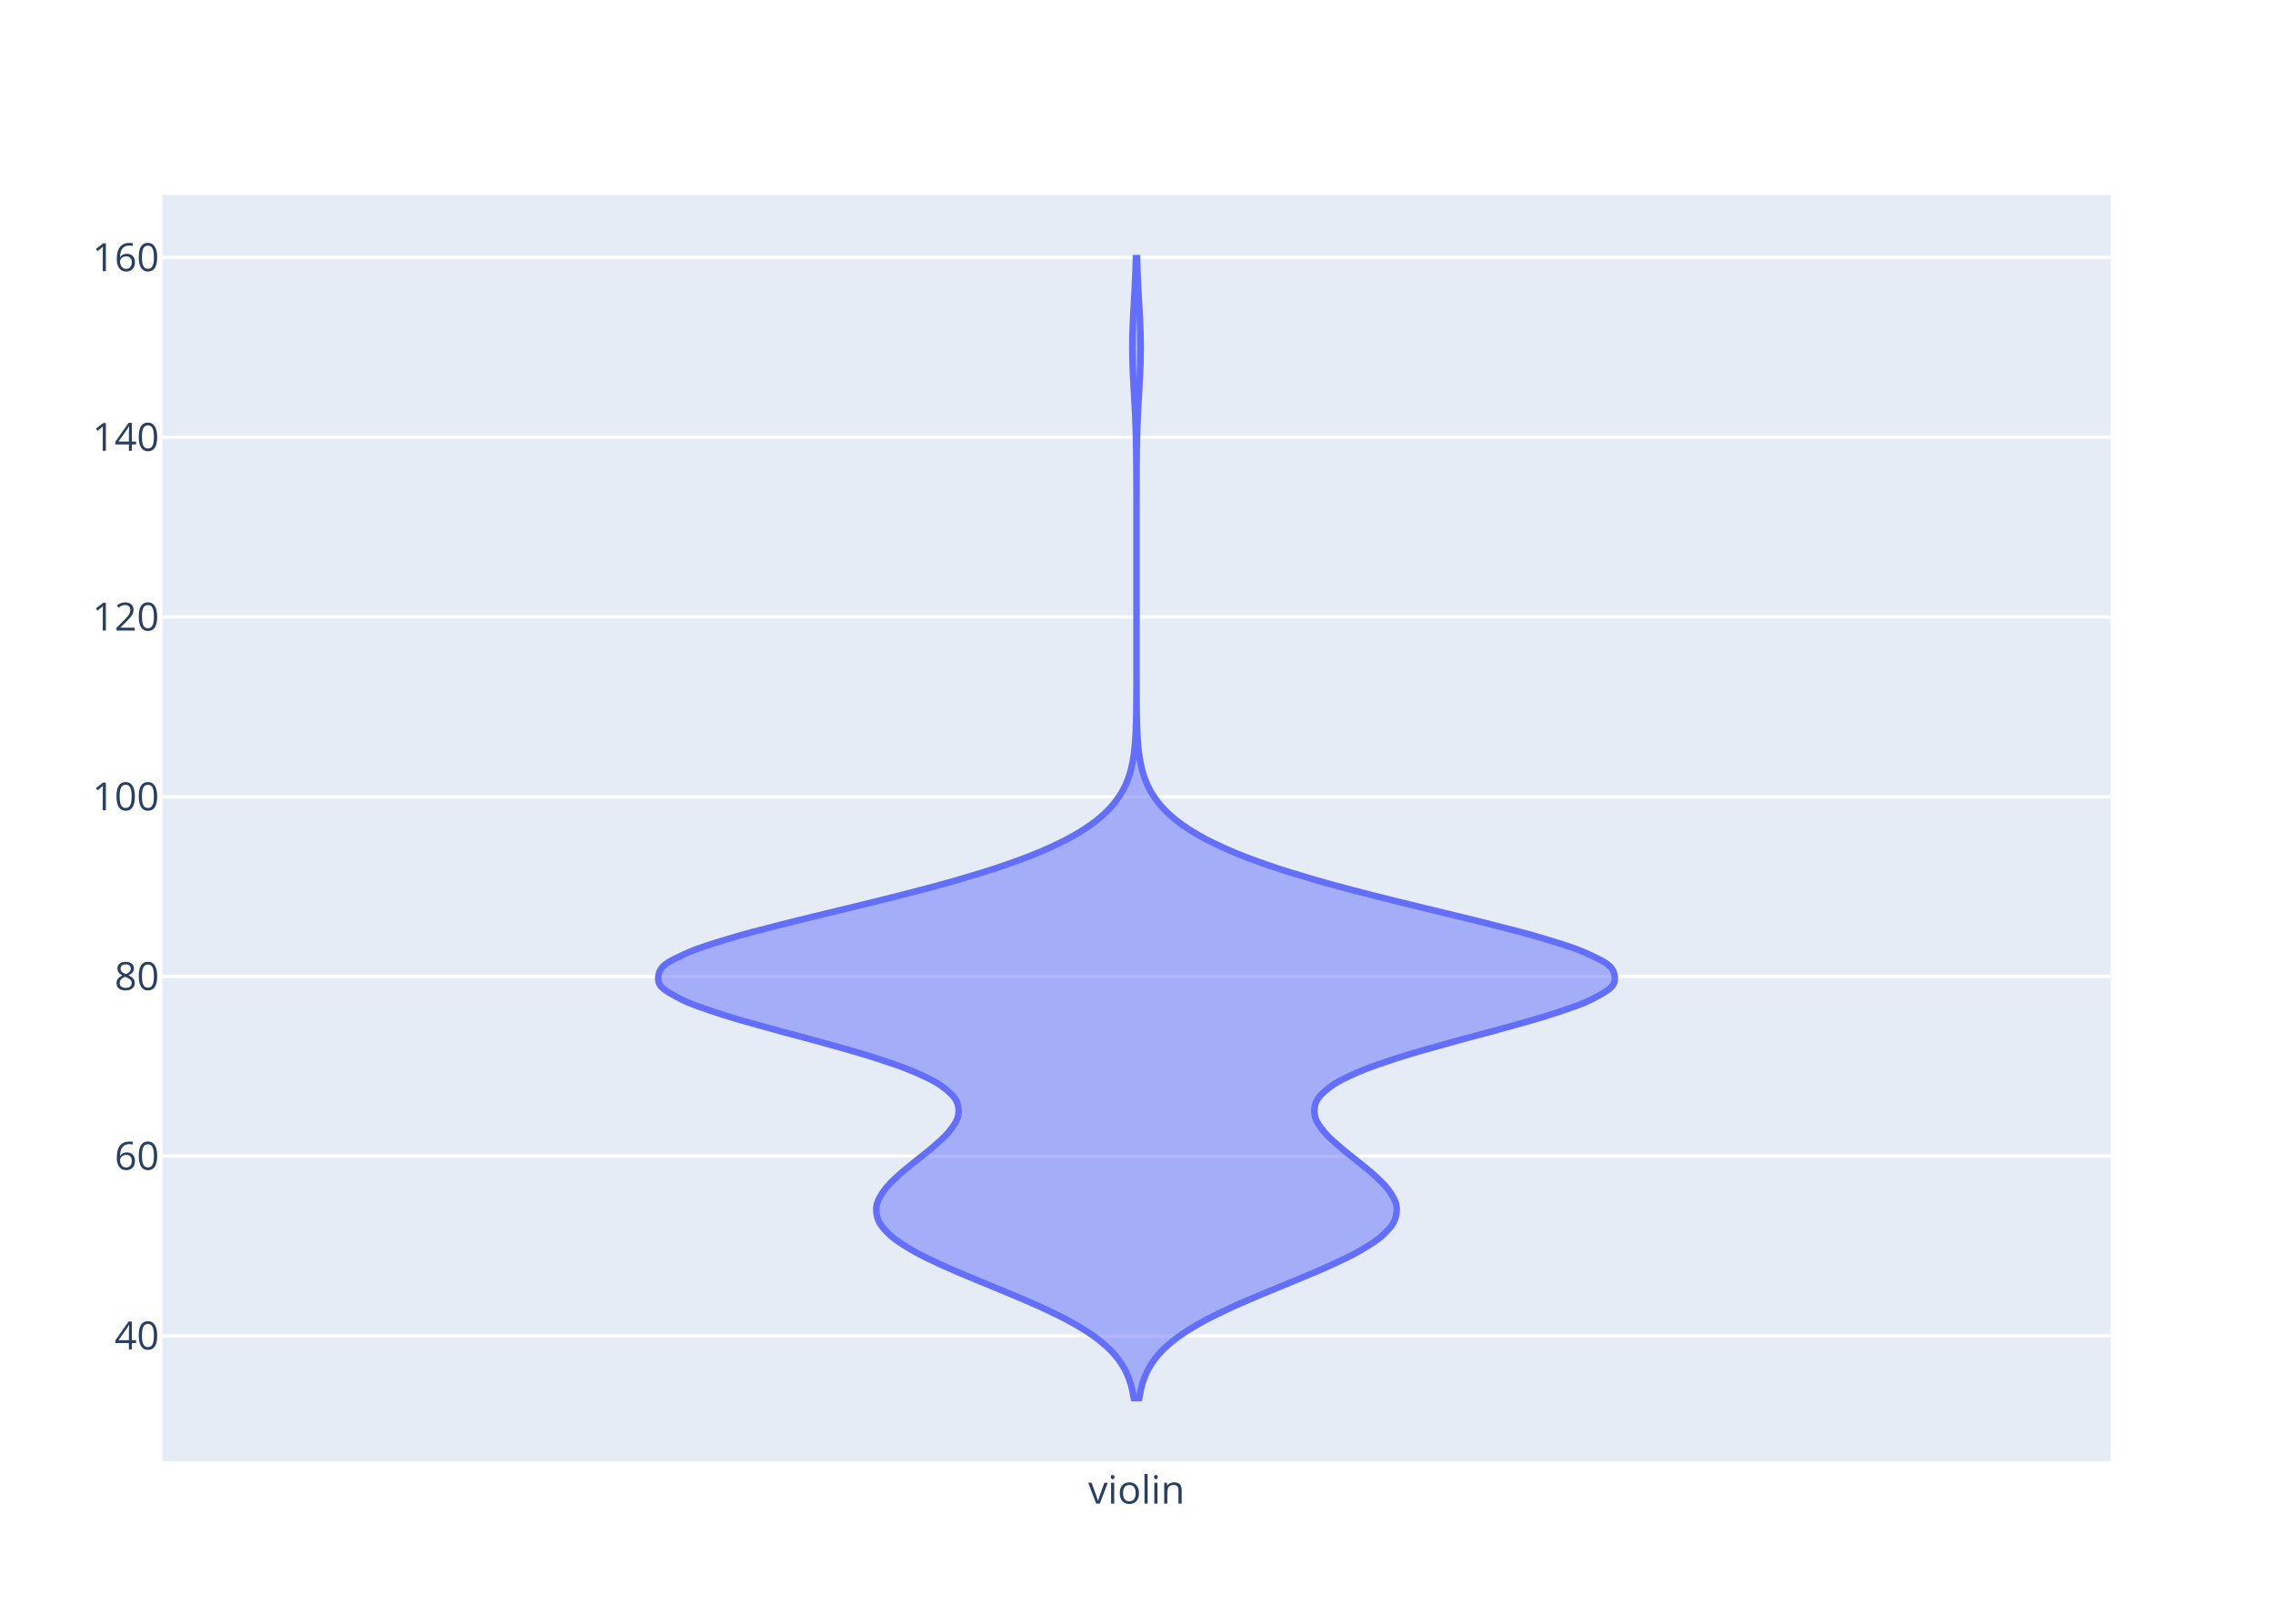
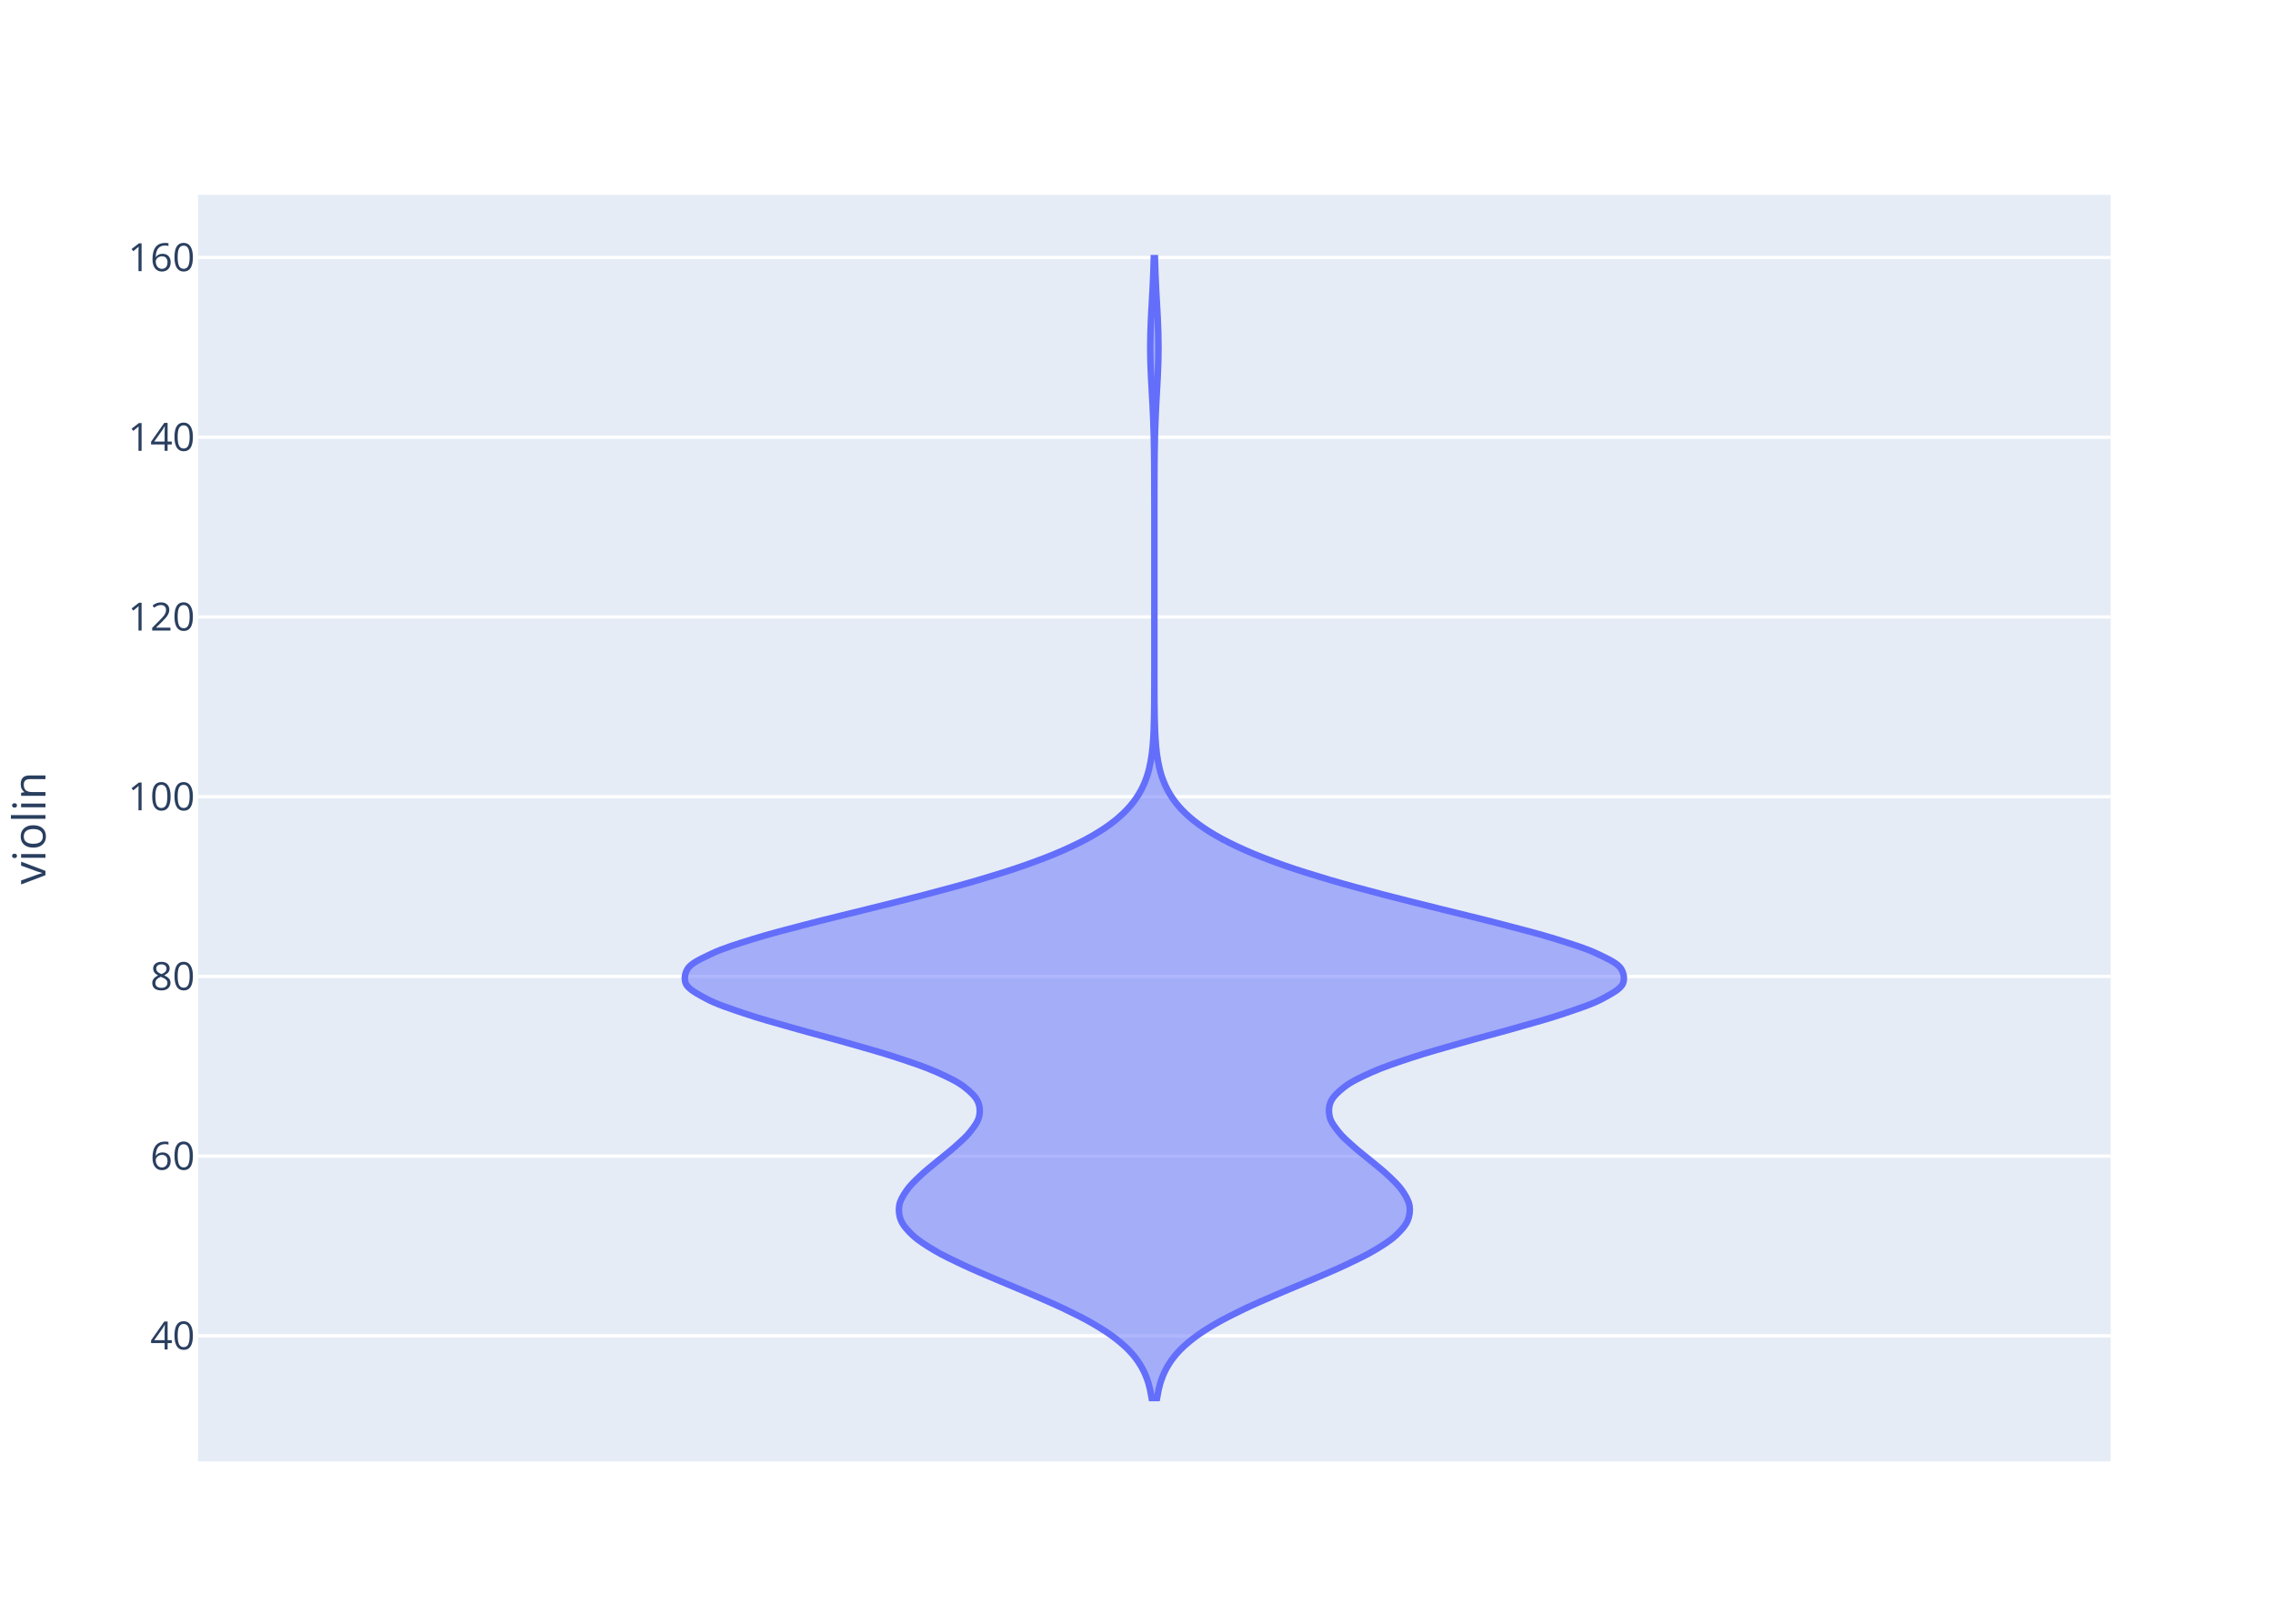
<svg xmlns="http://www.w3.org/2000/svg" class="main-svg" width="700" height="500" viewBox="0 0 700 500">
  <rect x="0" y="0" width="700" height="500" style="fill: rgb(255, 255, 255); fill-opacity: 1;" />
  <defs id="id-1">
    <g class="clips">
      <clipPath id="id-2" class="plotclip">
-         <rect width="600" height="390" />
+         <rect width="589" height="390" />
      </clipPath>
      <clipPath class="axesclip" id="id-3">
-         <rect x="50" y="0" width="600" height="500" />
+         <rect x="61" y="0" width="589" height="500" />
      </clipPath>
      <clipPath class="axesclip" id="id-4">
        <rect x="0" y="60" width="700" height="390" />
      </clipPath>
      <clipPath class="axesclip" id="id-5">
-         <rect x="50" y="60" width="600" height="390" />
+         <rect x="61" y="60" width="589" height="390" />
      </clipPath>
    </g>
    <g class="gradients" />
  </defs>
  <g class="bglayer">
-     <rect class="bg" x="50" y="60" width="600" height="390" style="fill: rgb(229, 236, 246); fill-opacity: 1; stroke-width: 0;" />
+     <rect class="bg" x="61" y="60" width="589" height="390" style="fill: rgb(229, 236, 246); fill-opacity: 1; stroke-width: 0;" />
  </g>
  <g class="layer-below">
    <g class="imagelayer" />
    <g class="shapelayer" />
  </g>
  <g class="cartesianlayer">
    <g class="subplot xy">
      <g class="layer-subplot">
        <g class="shapelayer" />
        <g class="imagelayer" />
      </g>
      <g class="gridlayer">
        <g class="x" />
        <g class="y">
-           <path class="ygrid crisp" transform="translate(0,411.34)" d="M50,0h600" style="stroke: rgb(255, 255, 255); stroke-opacity: 1; stroke-width: 1px;" />
-           <path class="ygrid crisp" transform="translate(0,356)" d="M50,0h600" style="stroke: rgb(255, 255, 255); stroke-opacity: 1; stroke-width: 1px;" />
-           <path class="ygrid crisp" transform="translate(0,300.66)" d="M50,0h600" style="stroke: rgb(255, 255, 255); stroke-opacity: 1; stroke-width: 1px;" />
-           <path class="ygrid crisp" transform="translate(0,245.32)" d="M50,0h600" style="stroke: rgb(255, 255, 255); stroke-opacity: 1; stroke-width: 1px;" />
-           <path class="ygrid crisp" transform="translate(0,189.97)" d="M50,0h600" style="stroke: rgb(255, 255, 255); stroke-opacity: 1; stroke-width: 1px;" />
-           <path class="ygrid crisp" transform="translate(0,134.63)" d="M50,0h600" style="stroke: rgb(255, 255, 255); stroke-opacity: 1; stroke-width: 1px;" />
-           <path class="ygrid crisp" transform="translate(0,79.29)" d="M50,0h600" style="stroke: rgb(255, 255, 255); stroke-opacity: 1; stroke-width: 1px;" />
+           <path class="ygrid crisp" transform="translate(0,411.34)" d="M61,0h589" style="stroke: rgb(255, 255, 255); stroke-opacity: 1; stroke-width: 1px;" />
+           <path class="ygrid crisp" transform="translate(0,356)" d="M61,0h589" style="stroke: rgb(255, 255, 255); stroke-opacity: 1; stroke-width: 1px;" />
+           <path class="ygrid crisp" transform="translate(0,300.66)" d="M61,0h589" style="stroke: rgb(255, 255, 255); stroke-opacity: 1; stroke-width: 1px;" />
+           <path class="ygrid crisp" transform="translate(0,245.32)" d="M61,0h589" style="stroke: rgb(255, 255, 255); stroke-opacity: 1; stroke-width: 1px;" />
+           <path class="ygrid crisp" transform="translate(0,189.97)" d="M61,0h589" style="stroke: rgb(255, 255, 255); stroke-opacity: 1; stroke-width: 1px;" />
+           <path class="ygrid crisp" transform="translate(0,134.63)" d="M61,0h589" style="stroke: rgb(255, 255, 255); stroke-opacity: 1; stroke-width: 1px;" />
+           <path class="ygrid crisp" transform="translate(0,79.29)" d="M61,0h589" style="stroke: rgb(255, 255, 255); stroke-opacity: 1; stroke-width: 1px;" />
        </g>
      </g>
      <g class="zerolinelayer" />
      <path class="xlines-below" />
      <path class="ylines-below" />
      <g class="overlines-below" />
      <g class="xaxislayer-below" />
      <g class="yaxislayer-below" />
      <g class="overaxes-below" />
-       <g class="plot" transform="translate(50,60)" clip-path="url('#id-2')">
+       <g class="plot" transform="translate(61,60)" clip-path="url('#id-2')">
        <g class="violinlayer mlayer">
          <g class="trace violins" style="opacity: 1;">
-             <path class="violin" d="M300.83,370.5Q301.37,367.44 301.85,365.94C302.34,364.4 302.95,362.86 303.77,361.38C304.65,359.81 305.73,358.27 307.02,356.82C308.44,355.22 310.16,353.72 312.04,352.27C314.13,350.66 316.54,349.17 319.07,347.71C321.84,346.11 324.91,344.63 328.03,343.15C331.35,341.58 334.93,340.09 338.46,338.59C342.08,337.05 345.87,335.56 349.51,334.03C353.09,332.52 356.74,331.04 360.12,329.47C363.29,328 366.46,326.54 369.2,324.92C371.64,323.48 374.05,322.02 375.84,320.36C377.36,318.94 378.81,317.42 379.49,315.8C380.09,314.36 380.29,312.72 380.04,311.24C379.78,309.68 378.81,308.13 377.81,306.68C376.7,305.07 375.08,303.59 373.51,302.12C371.84,300.55 369.89,299.07 368.05,297.56C366.2,296.04 364.2,294.57 362.44,293.01C360.76,291.53 359,290.06 357.72,288.45C356.57,287 355.38,285.47 355,283.89C354.65,282.42 354.7,280.75 355.31,279.33C356.03,277.67 357.74,276.16 359.54,274.77C361.79,273.04 364.92,271.62 368.11,270.21C371.87,268.55 376.31,267.11 380.79,265.66C385.72,264.06 391.15,262.6 396.48,261.1C401.98,259.55 407.81,258.09 413.31,256.54C418.61,255.05 424.09,253.6 428.9,251.98C433.16,250.54 437.56,249.18 440.79,247.42C443.3,246.05 446.24,244.63 447,242.86C447.59,241.49 447.28,239.65 446.42,238.31C445.23,236.46 441.95,235.13 439.06,233.75C435.41,232.01 430.67,230.63 426.01,229.19C420.77,227.57 414.89,226.12 409.11,224.63C403.06,223.07 396.67,221.59 390.47,220.07C384.3,218.55 378.01,217.06 372,215.51C366.23,214.02 360.49,212.52 355.08,210.95C350.03,209.48 345.1,207.99 340.51,206.4C336.31,204.94 332.28,203.45 328.59,201.84C325.27,200.39 322.12,198.9 319.3,197.28C316.78,195.84 314.45,194.33 312.41,192.72C310.58,191.27 308.94,189.75 307.55,188.16C306.28,186.7 305.22,185.16 304.33,183.6C303.49,182.12 302.85,180.59 302.32,179.05C301.8,177.55 301.46,176.02 301.16,174.49C300.87,172.98 300.7,171.45 300.54,169.93C300.39,168.41 300.31,166.89 300.23,165.37C300.16,163.85 300.12,162.33 300.09,160.81C300.06,159.29 300.04,157.77 300.03,156.25C300.02,154.73 300.02,153.21 300.01,151.69C300.01,150.17 300,148.66 300,147.14C300,145.62 300,144.1 300,142.58C300,141.06 300,139.54 300,138.02C300,136.5 300,134.98 300,133.46C300,131.94 300,130.42 300,128.9C300,127.38 300,125.86 300,124.34C300,122.82 300,121.31 300,119.79C300,118.27 300,116.75 300,115.23C300,113.71 300,112.19 300,110.67C300,109.15 300,107.63 300,106.11C300,104.59 300,103.07 300,101.55C300,100.03 300,98.51 300,96.99C300,95.47 300.01,93.96 300.01,92.44C300.01,90.92 300.02,89.4 300.02,87.88C300.03,86.36 300.03,84.84 300.04,83.32C300.05,81.8 300.07,80.28 300.09,78.76C300.11,77.24 300.14,75.72 300.18,74.2C300.22,72.68 300.27,71.16 300.33,69.64C300.39,68.12 300.46,66.6 300.54,65.08C300.62,63.56 300.72,62.05 300.8,60.53C300.89,59.01 300.98,57.49 301.05,55.97C301.12,54.45 301.19,52.93 301.23,51.41C301.27,49.89 301.3,48.37 301.3,46.85C301.3,45.33 301.26,43.81 301.22,42.29C301.18,40.77 301.11,39.25 301.04,37.73C300.97,36.21 300.86,34.7 300.78,33.18C300.69,31.66 300.61,30.14 300.53,28.62C300.45,27.1 300.38,25.58 300.32,24.06Q300.26,22.54 300.18,19.5L299.82,19.5Q299.74,22.54 299.68,24.06C299.62,25.58 299.55,27.1 299.47,28.62C299.39,30.14 299.31,31.66 299.22,33.18C299.14,34.7 299.03,36.21 298.96,37.73C298.89,39.25 298.82,40.77 298.78,42.29C298.74,43.81 298.7,45.33 298.7,46.85C298.7,48.37 298.73,49.89 298.77,51.41C298.81,52.93 298.88,54.45 298.95,55.97C299.02,57.49 299.11,59.01 299.2,60.53C299.28,62.05 299.38,63.56 299.46,65.08C299.54,66.6 299.61,68.12 299.67,69.64C299.73,71.16 299.78,72.68 299.82,74.2C299.86,75.72 299.89,77.24 299.91,78.76C299.93,80.28 299.95,81.8 299.96,83.32C299.97,84.84 299.97,86.36 299.98,87.88C299.98,89.4 299.99,90.92 299.99,92.44C299.99,93.96 300,95.47 300,96.99C300,98.51 300,100.03 300,101.55C300,103.07 300,104.59 300,106.11C300,107.63 300,109.15 300,110.67C300,112.19 300,113.71 300,115.23C300,116.75 300,118.27 300,119.79C300,121.31 300,122.82 300,124.34C300,125.86 300,127.38 300,128.9C300,130.42 300,131.94 300,133.46C300,134.98 300,136.5 300,138.02C300,139.54 300,141.06 300,142.58C300,144.1 300,145.62 300,147.14C300,148.66 299.99,150.17 299.99,151.69C299.98,153.21 299.98,154.73 299.97,156.25C299.96,157.77 299.94,159.29 299.91,160.81C299.88,162.33 299.84,163.85 299.77,165.37C299.69,166.89 299.61,168.41 299.46,169.93C299.3,171.45 299.13,172.98 298.84,174.49C298.54,176.02 298.2,177.55 297.68,179.05C297.15,180.59 296.51,182.12 295.67,183.6C294.78,185.16 293.72,186.7 292.45,188.16C291.06,189.75 289.42,191.27 287.59,192.72C285.55,194.33 283.22,195.84 280.7,197.28C277.88,198.9 274.73,200.39 271.41,201.84C267.72,203.45 263.69,204.94 259.49,206.4C254.9,207.99 249.97,209.48 244.92,210.95C239.51,212.52 233.77,214.02 228,215.51C221.99,217.06 215.7,218.55 209.53,220.07C203.33,221.59 196.94,223.07 190.89,224.63C185.11,226.12 179.23,227.57 173.99,229.19C169.33,230.63 164.59,232.01 160.94,233.75C158.05,235.13 154.77,236.46 153.58,238.31C152.72,239.65 152.41,241.49 153,242.86C153.76,244.63 156.7,246.05 159.21,247.42C162.44,249.18 166.84,250.54 171.1,251.98C175.91,253.6 181.39,255.05 186.69,256.54C192.19,258.09 198.02,259.55 203.52,261.1C208.85,262.6 214.28,264.06 219.21,265.66C223.69,267.11 228.13,268.55 231.89,270.21C235.08,271.62 238.21,273.04 240.46,274.77C242.26,276.16 243.97,277.67 244.69,279.33C245.3,280.75 245.35,282.42 245,283.89C244.62,285.47 243.43,287 242.28,288.45C241,290.06 239.24,291.53 237.56,293.01C235.8,294.57 233.8,296.04 231.95,297.56C230.11,299.07 228.16,300.55 226.49,302.12C224.92,303.59 223.3,305.07 222.19,306.68C221.19,308.13 220.22,309.68 219.96,311.24C219.71,312.72 219.91,314.36 220.51,315.8C221.19,317.42 222.64,318.94 224.16,320.36C225.95,322.02 228.36,323.48 230.8,324.92C233.54,326.54 236.71,328 239.88,329.47C243.26,331.04 246.91,332.52 250.49,334.03C254.13,335.56 257.92,337.05 261.54,338.59C265.07,340.09 268.65,341.58 271.97,343.15C275.09,344.63 278.16,346.11 280.93,347.71C283.46,349.17 285.87,350.66 287.96,352.27C289.84,353.72 291.56,355.22 292.98,356.82C294.27,358.27 295.35,359.81 296.23,361.38C297.05,362.86 297.66,364.4 298.15,365.94Q298.63,367.44 299.17,370.5Z" style="vector-effect: non-scaling-stroke; stroke-width: 2px; stroke: rgb(99, 110, 250); stroke-opacity: 1; fill: rgb(99, 110, 250); fill-opacity: 0.5;" />
+             <path class="violin" d="M295.32,370.5Q295.85,367.44 296.32,365.94C296.8,364.4 297.39,362.86 298.2,361.38C299.06,359.81 300.12,358.27 301.39,356.82C302.78,355.22 304.47,353.72 306.32,352.27C308.37,350.66 310.74,349.17 313.22,347.71C315.94,346.11 318.95,344.63 322.02,343.15C325.28,341.58 328.79,340.09 332.26,338.59C335.81,337.05 339.53,335.56 343.1,334.03C346.61,332.52 350.2,331.04 353.51,329.47C356.62,328 359.74,326.54 362.43,324.92C364.83,323.48 367.19,322.02 368.95,320.36C370.45,318.94 371.86,317.42 372.53,315.8C373.13,314.36 373.32,312.72 373.07,311.24C372.81,309.68 371.86,308.13 370.88,306.68C369.79,305.07 368.21,303.6 366.67,302.12C365.03,300.55 363.12,299.07 361.31,297.56C359.49,296.04 357.52,294.57 355.79,293.01C354.15,291.53 352.42,290.06 351.17,288.45C350.04,287 348.86,285.47 348.49,283.89C348.14,282.42 348.19,280.75 348.8,279.33C349.5,277.68 351.18,276.16 352.95,274.77C355.15,273.04 358.22,271.62 361.36,270.21C365.05,268.55 369.42,267.11 373.81,265.66C378.65,264.06 383.98,262.6 389.21,261.1C394.61,259.55 400.34,258.09 405.73,256.54C410.94,255.05 416.3,253.6 421.03,251.98C425.22,250.54 429.54,249.18 432.71,247.42C435.18,246.05 438.05,244.62 438.8,242.86C439.38,241.49 439.09,239.66 438.23,238.31C437.06,236.47 433.85,235.13 431.01,233.75C427.43,232.01 422.77,230.63 418.2,229.19C413.05,227.57 407.28,226.12 401.61,224.63C395.67,223.07 389.39,221.59 383.31,220.07C377.25,218.55 371.08,217.06 365.18,215.51C359.51,214.02 353.89,212.52 348.57,210.95C343.61,209.48 338.76,207.99 334.26,206.4C330.14,204.94 326.19,203.45 322.57,201.84C319.31,200.39 316.22,198.89 313.45,197.28C310.97,195.84 308.68,194.33 306.68,192.72C304.88,191.27 303.27,189.75 301.91,188.16C300.66,186.7 299.62,185.16 298.75,183.6C297.93,182.12 297.3,180.59 296.78,179.05C296.27,177.55 295.93,176.02 295.64,174.49C295.35,172.98 295.18,171.45 295.03,169.93C294.88,168.41 294.8,166.89 294.73,165.37C294.66,163.85 294.62,162.33 294.59,160.81C294.56,159.29 294.54,157.77 294.53,156.25C294.52,154.73 294.52,153.21 294.51,151.69C294.51,150.17 294.5,148.66 294.5,147.14C294.5,145.62 294.5,144.1 294.5,142.58C294.5,141.06 294.5,139.54 294.5,138.02C294.5,136.5 294.5,134.98 294.5,133.46C294.5,131.94 294.5,130.42 294.5,128.9C294.5,127.38 294.5,125.86 294.5,124.34C294.5,122.82 294.5,121.31 294.5,119.79C294.5,118.27 294.5,116.75 294.5,115.23C294.5,113.71 294.5,112.19 294.5,110.67C294.5,109.15 294.5,107.63 294.5,106.11C294.5,104.59 294.5,103.07 294.5,101.55C294.5,100.03 294.5,98.51 294.5,96.99C294.5,95.47 294.51,93.96 294.51,92.44C294.51,90.92 294.52,89.4 294.52,87.88C294.53,86.36 294.53,84.84 294.54,83.32C294.55,81.8 294.57,80.28 294.59,78.76C294.61,77.24 294.64,75.72 294.68,74.2C294.72,72.68 294.77,71.16 294.83,69.64C294.89,68.12 294.95,66.6 295.03,65.08C295.1,63.56 295.2,62.05 295.28,60.53C295.36,59.01 295.46,57.49 295.53,55.97C295.6,54.45 295.67,52.93 295.71,51.41C295.75,49.89 295.77,48.37 295.77,46.85C295.77,45.33 295.74,43.81 295.7,42.29C295.66,40.77 295.59,39.25 295.52,37.73C295.45,36.21 295.35,34.7 295.27,33.18C295.19,31.66 295.1,30.14 295.02,28.62C294.95,27.1 294.88,25.58 294.82,24.06Q294.76,22.54 294.67,19.5L294.33,19.5Q294.24,22.54 294.18,24.06C294.12,25.58 294.05,27.1 293.98,28.62C293.9,30.14 293.81,31.66 293.73,33.18C293.65,34.7 293.55,36.21 293.48,37.73C293.41,39.25 293.34,40.77 293.3,42.29C293.26,43.81 293.23,45.33 293.23,46.85C293.23,48.37 293.25,49.89 293.29,51.41C293.33,52.93 293.4,54.45 293.47,55.97C293.54,57.49 293.64,59.01 293.72,60.53C293.8,62.05 293.9,63.56 293.97,65.08C294.05,66.6 294.11,68.12 294.17,69.64C294.23,71.16 294.28,72.68 294.32,74.2C294.36,75.72 294.39,77.24 294.41,78.76C294.43,80.28 294.45,81.8 294.46,83.32C294.47,84.84 294.47,86.36 294.48,87.88C294.48,89.4 294.49,90.92 294.49,92.44C294.49,93.96 294.5,95.47 294.5,96.99C294.5,98.51 294.5,100.03 294.5,101.55C294.5,103.07 294.5,104.59 294.5,106.11C294.5,107.63 294.5,109.15 294.5,110.67C294.5,112.19 294.5,113.71 294.5,115.23C294.5,116.75 294.5,118.27 294.5,119.79C294.5,121.31 294.5,122.82 294.5,124.34C294.5,125.86 294.5,127.38 294.5,128.9C294.5,130.42 294.5,131.94 294.5,133.46C294.5,134.98 294.5,136.5 294.5,138.02C294.5,139.54 294.5,141.06 294.5,142.58C294.5,144.1 294.5,145.62 294.5,147.14C294.5,148.66 294.49,150.17 294.49,151.69C294.48,153.21 294.48,154.73 294.47,156.25C294.46,157.77 294.44,159.29 294.41,160.81C294.38,162.33 294.34,163.85 294.27,165.37C294.2,166.89 294.12,168.41 293.97,169.93C293.82,171.45 293.65,172.98 293.36,174.49C293.07,176.02 292.73,177.55 292.22,179.05C291.7,180.59 291.07,182.12 290.25,183.6C289.38,185.16 288.34,186.7 287.09,188.16C285.73,189.75 284.12,191.27 282.32,192.72C280.32,194.33 278.03,195.84 275.55,197.28C272.78,198.89 269.69,200.39 266.43,201.84C262.81,203.45 258.86,204.94 254.74,206.4C250.24,207.99 245.39,209.48 240.43,210.95C235.11,212.52 229.49,214.02 223.82,215.51C217.92,217.06 211.75,218.55 205.69,220.07C199.61,221.59 193.33,223.07 187.39,224.63C181.72,226.12 175.95,227.57 170.8,229.19C166.23,230.63 161.57,232.01 157.99,233.75C155.15,235.13 151.94,236.47 150.77,238.31C149.91,239.66 149.62,241.49 150.2,242.86C150.95,244.62 153.82,246.05 156.29,247.42C159.46,249.18 163.78,250.54 167.97,251.98C172.7,253.6 178.06,255.05 183.27,256.54C188.66,258.09 194.39,259.55 199.79,261.1C205.02,262.6 210.35,264.06 215.19,265.66C219.58,267.11 223.95,268.55 227.64,270.21C230.78,271.62 233.85,273.04 236.05,274.77C237.82,276.16 239.5,277.68 240.2,279.33C240.81,280.75 240.86,282.42 240.51,283.89C240.14,285.47 238.96,287 237.83,288.45C236.58,290.06 234.85,291.53 233.21,293.01C231.48,294.57 229.51,296.04 227.69,297.56C225.88,299.07 223.97,300.55 222.33,302.12C220.79,303.6 219.21,305.07 218.12,306.68C217.14,308.13 216.19,309.68 215.93,311.24C215.68,312.72 215.87,314.36 216.47,315.8C217.14,317.42 218.55,318.94 220.05,320.36C221.81,322.02 224.17,323.48 226.57,324.92C229.26,326.54 232.38,328 235.49,329.47C238.8,331.04 242.39,332.52 245.9,334.03C249.47,335.56 253.19,337.05 256.74,338.59C260.21,340.09 263.72,341.58 266.98,343.15C270.05,344.63 273.06,346.11 275.78,347.71C278.26,349.17 280.63,350.66 282.68,352.27C284.53,353.72 286.22,355.22 287.61,356.82C288.88,358.27 289.94,359.81 290.8,361.38C291.61,362.86 292.2,364.4 292.68,365.94Q293.15,367.44 293.68,370.5Z" style="vector-effect: non-scaling-stroke; stroke-width: 2px; stroke: rgb(99, 110, 250); stroke-opacity: 1; fill: rgb(99, 110, 250); fill-opacity: 0.5;" />
          </g>
        </g>
      </g>
      <g class="overplot" />
      <path class="xlines-above crisp" d="M0,0" style="fill: none;" />
      <path class="ylines-above crisp" d="M0,0" style="fill: none;" />
      <g class="overlines-above" />
      <g class="xaxislayer-above">
        <g class="xtick">
-           <text text-anchor="middle" x="0" y="463" transform="translate(350,0)" style="font-family: 'Open Sans', verdana, arial, sans-serif; font-size: 12px; fill: rgb(42, 63, 95); fill-opacity: 1; white-space: pre;">
- violin</text>
+           <text text-anchor="middle" x="0" y="463" transform="translate(355.5,0)" style="font-family: 'Open Sans', verdana, arial, sans-serif; font-size: 12px; fill: rgb(42, 63, 95); fill-opacity: 1; white-space: pre;">
+ </text>
        </g>
      </g>
      <g class="yaxislayer-above">
        <g class="ytick">
-           <text text-anchor="end" x="49" y="4.2" transform="translate(0,411.34)" style="font-family: 'Open Sans', verdana, arial, sans-serif; font-size: 12px; fill: rgb(42, 63, 95); fill-opacity: 1; white-space: pre;">
+           <text text-anchor="end" x="60" y="4.2" transform="translate(0,411.34)" style="font-family: 'Open Sans', verdana, arial, sans-serif; font-size: 12px; fill: rgb(42, 63, 95); fill-opacity: 1; white-space: pre;">
40</text>
        </g>
        <g class="ytick">
-           <text text-anchor="end" x="49" y="4.2" transform="translate(0,356)" style="font-family: 'Open Sans', verdana, arial, sans-serif; font-size: 12px; fill: rgb(42, 63, 95); fill-opacity: 1; white-space: pre;">
+           <text text-anchor="end" x="60" y="4.2" transform="translate(0,356)" style="font-family: 'Open Sans', verdana, arial, sans-serif; font-size: 12px; fill: rgb(42, 63, 95); fill-opacity: 1; white-space: pre;">
60</text>
        </g>
        <g class="ytick">
-           <text text-anchor="end" x="49" y="4.2" transform="translate(0,300.66)" style="font-family: 'Open Sans', verdana, arial, sans-serif; font-size: 12px; fill: rgb(42, 63, 95); fill-opacity: 1; white-space: pre;">
+           <text text-anchor="end" x="60" y="4.2" transform="translate(0,300.66)" style="font-family: 'Open Sans', verdana, arial, sans-serif; font-size: 12px; fill: rgb(42, 63, 95); fill-opacity: 1; white-space: pre;">
80</text>
        </g>
        <g class="ytick">
-           <text text-anchor="end" x="49" y="4.2" transform="translate(0,245.32)" style="font-family: 'Open Sans', verdana, arial, sans-serif; font-size: 12px; fill: rgb(42, 63, 95); fill-opacity: 1; white-space: pre;">
+           <text text-anchor="end" x="60" y="4.2" transform="translate(0,245.32)" style="font-family: 'Open Sans', verdana, arial, sans-serif; font-size: 12px; fill: rgb(42, 63, 95); fill-opacity: 1; white-space: pre;">
100</text>
        </g>
        <g class="ytick">
-           <text text-anchor="end" x="49" y="4.2" transform="translate(0,189.97)" style="font-family: 'Open Sans', verdana, arial, sans-serif; font-size: 12px; fill: rgb(42, 63, 95); fill-opacity: 1; white-space: pre;">
+           <text text-anchor="end" x="60" y="4.2" transform="translate(0,189.97)" style="font-family: 'Open Sans', verdana, arial, sans-serif; font-size: 12px; fill: rgb(42, 63, 95); fill-opacity: 1; white-space: pre;">
120</text>
        </g>
        <g class="ytick">
-           <text text-anchor="end" x="49" y="4.2" transform="translate(0,134.63)" style="font-family: 'Open Sans', verdana, arial, sans-serif; font-size: 12px; fill: rgb(42, 63, 95); fill-opacity: 1; white-space: pre;">
+           <text text-anchor="end" x="60" y="4.2" transform="translate(0,134.63)" style="font-family: 'Open Sans', verdana, arial, sans-serif; font-size: 12px; fill: rgb(42, 63, 95); fill-opacity: 1; white-space: pre;">
140</text>
        </g>
        <g class="ytick">
-           <text text-anchor="end" x="49" y="4.2" transform="translate(0,79.29)" style="font-family: 'Open Sans', verdana, arial, sans-serif; font-size: 12px; fill: rgb(42, 63, 95); fill-opacity: 1; white-space: pre;">
+           <text text-anchor="end" x="60" y="4.2" transform="translate(0,79.29)" style="font-family: 'Open Sans', verdana, arial, sans-serif; font-size: 12px; fill: rgb(42, 63, 95); fill-opacity: 1; white-space: pre;">
160</text>
        </g>
      </g>
      <g class="overaxes-above" />
    </g>
  </g>
  <g class="polarlayer" />
  <g class="ternarylayer" />
  <g class="geolayer" />
  <g class="funnelarealayer" />
  <g class="pielayer" />
  <g class="treemaplayer" />
  <g class="sunburstlayer" />
  <g class="glimages" />
  <defs id="id-6">
    <g class="clips" />
  </defs>
  <g class="layer-above">
    <g class="imagelayer" />
    <g class="shapelayer" />
  </g>
  <g class="infolayer">
    <g class="g-gtitle" />
    <g class="g-xtitle" />
-     <g class="g-ytitle" />
+     <g class="g-ytitle" transform="translate(1.69043,0)">
+       <text class="ytitle" transform="rotate(-90,12.30938,255)" x="12.309" y="255" text-anchor="middle" style="font-family: 'Open Sans', verdana, arial, sans-serif; font-size: 14px; fill: rgb(42, 63, 95); opacity: 1; font-weight: normal; white-space: pre;">
+ violin</text>
+     </g>
  </g>
</svg>
